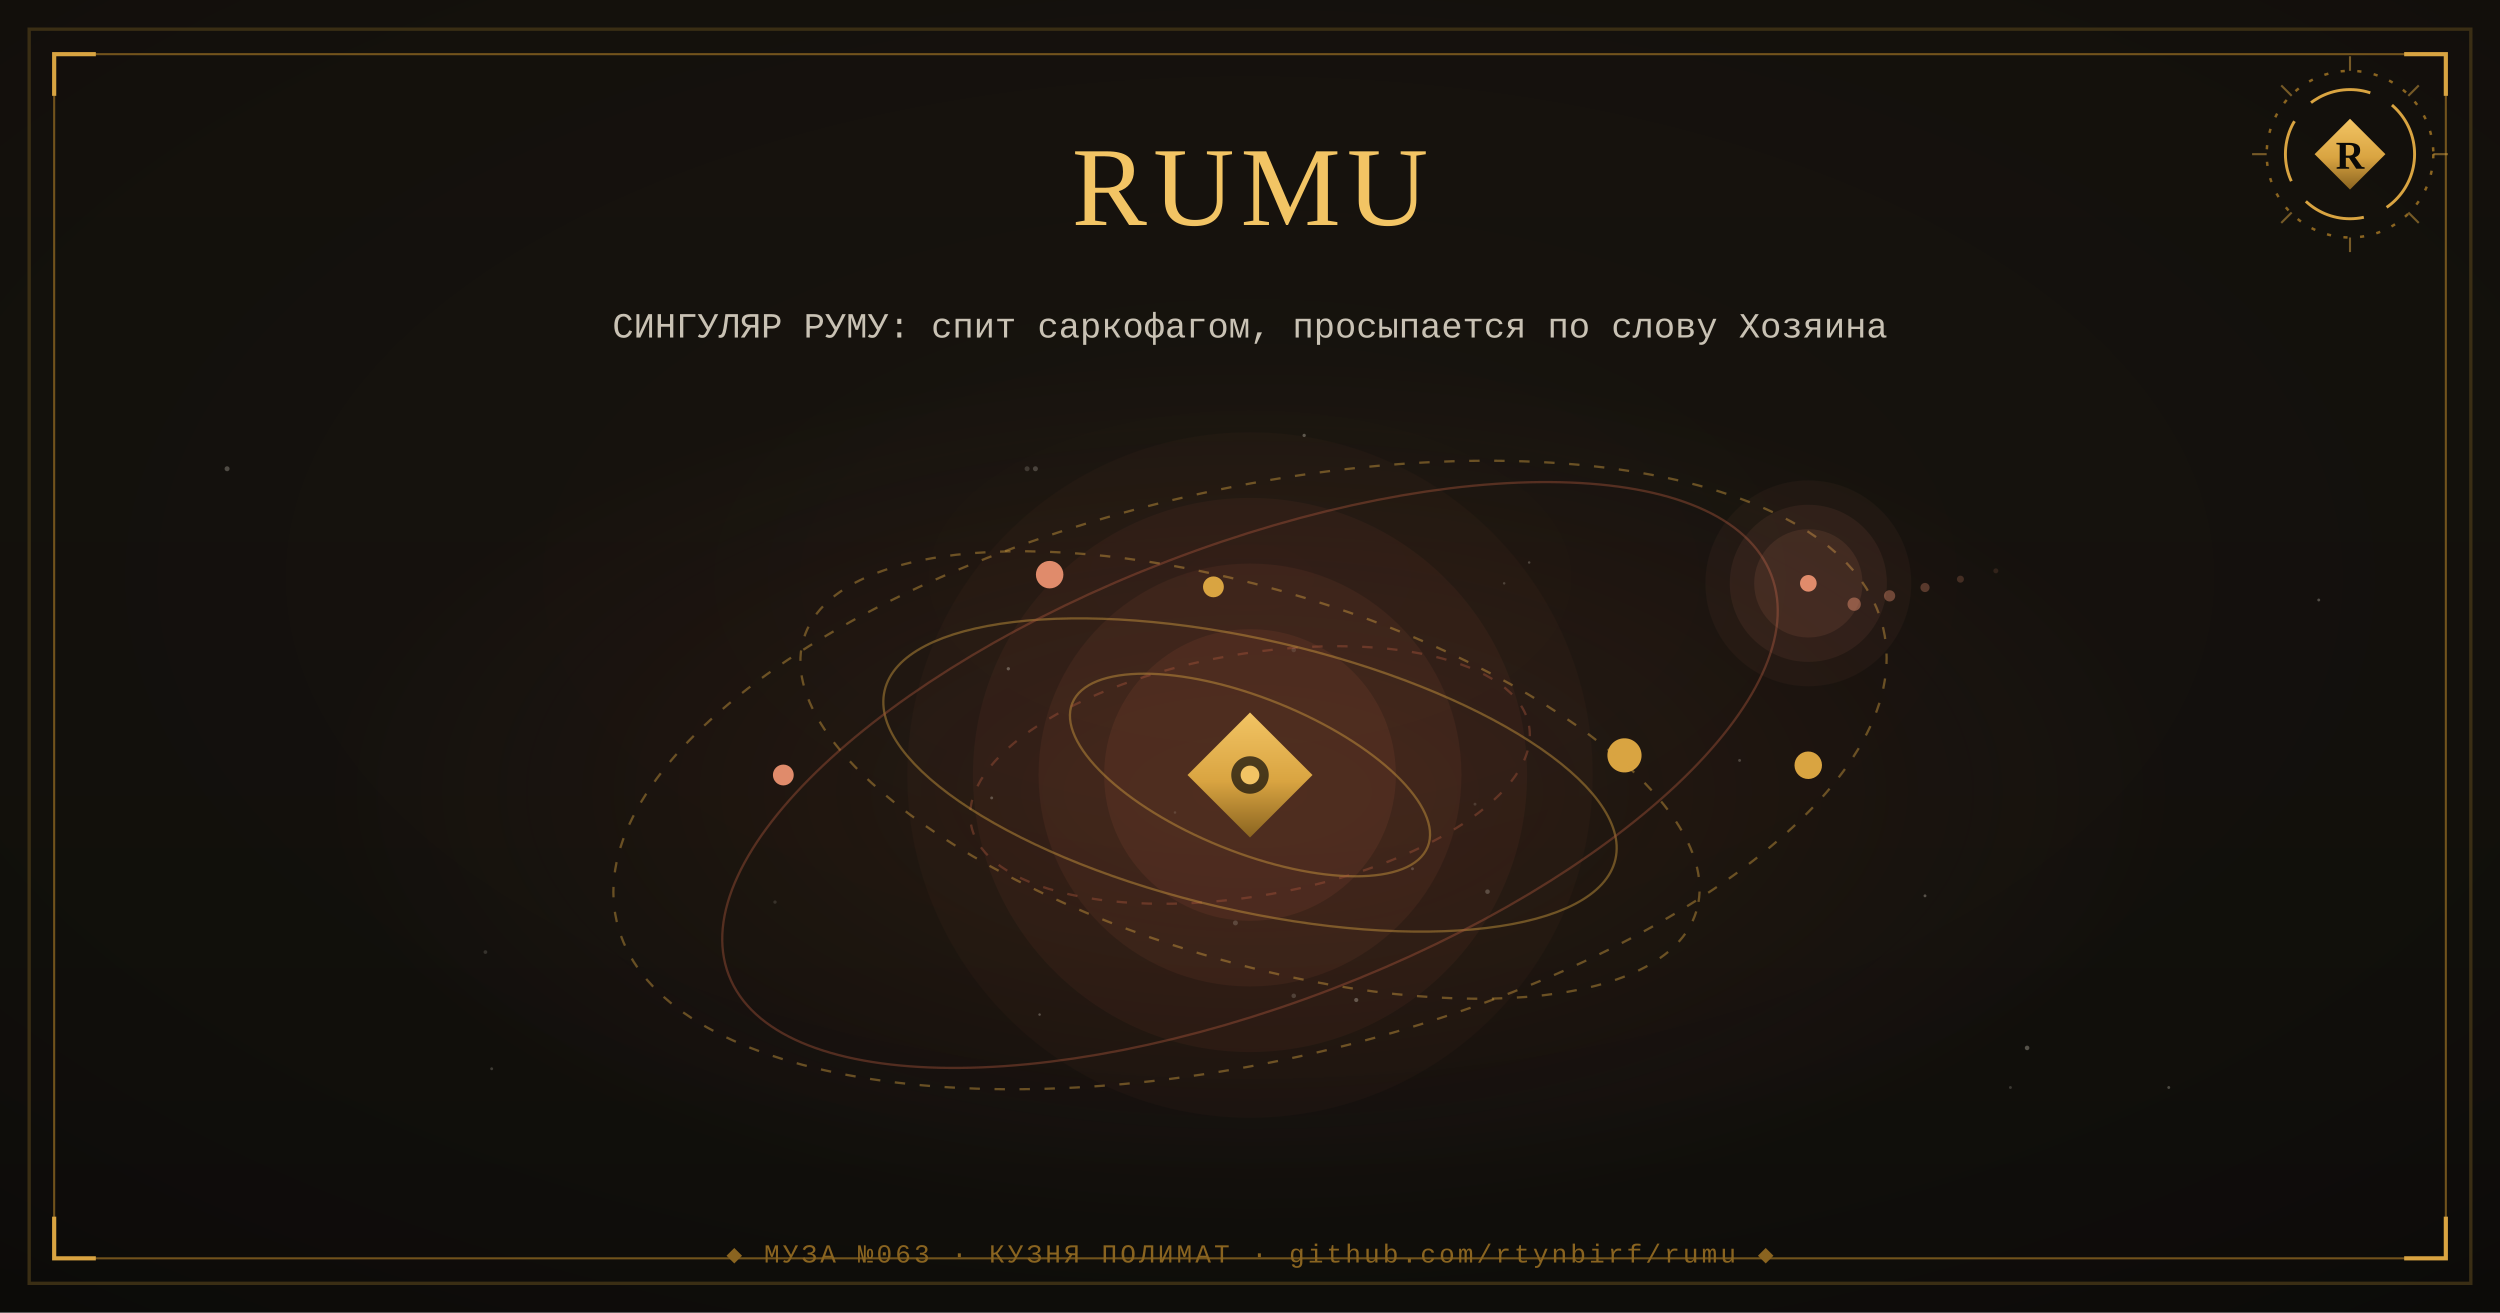
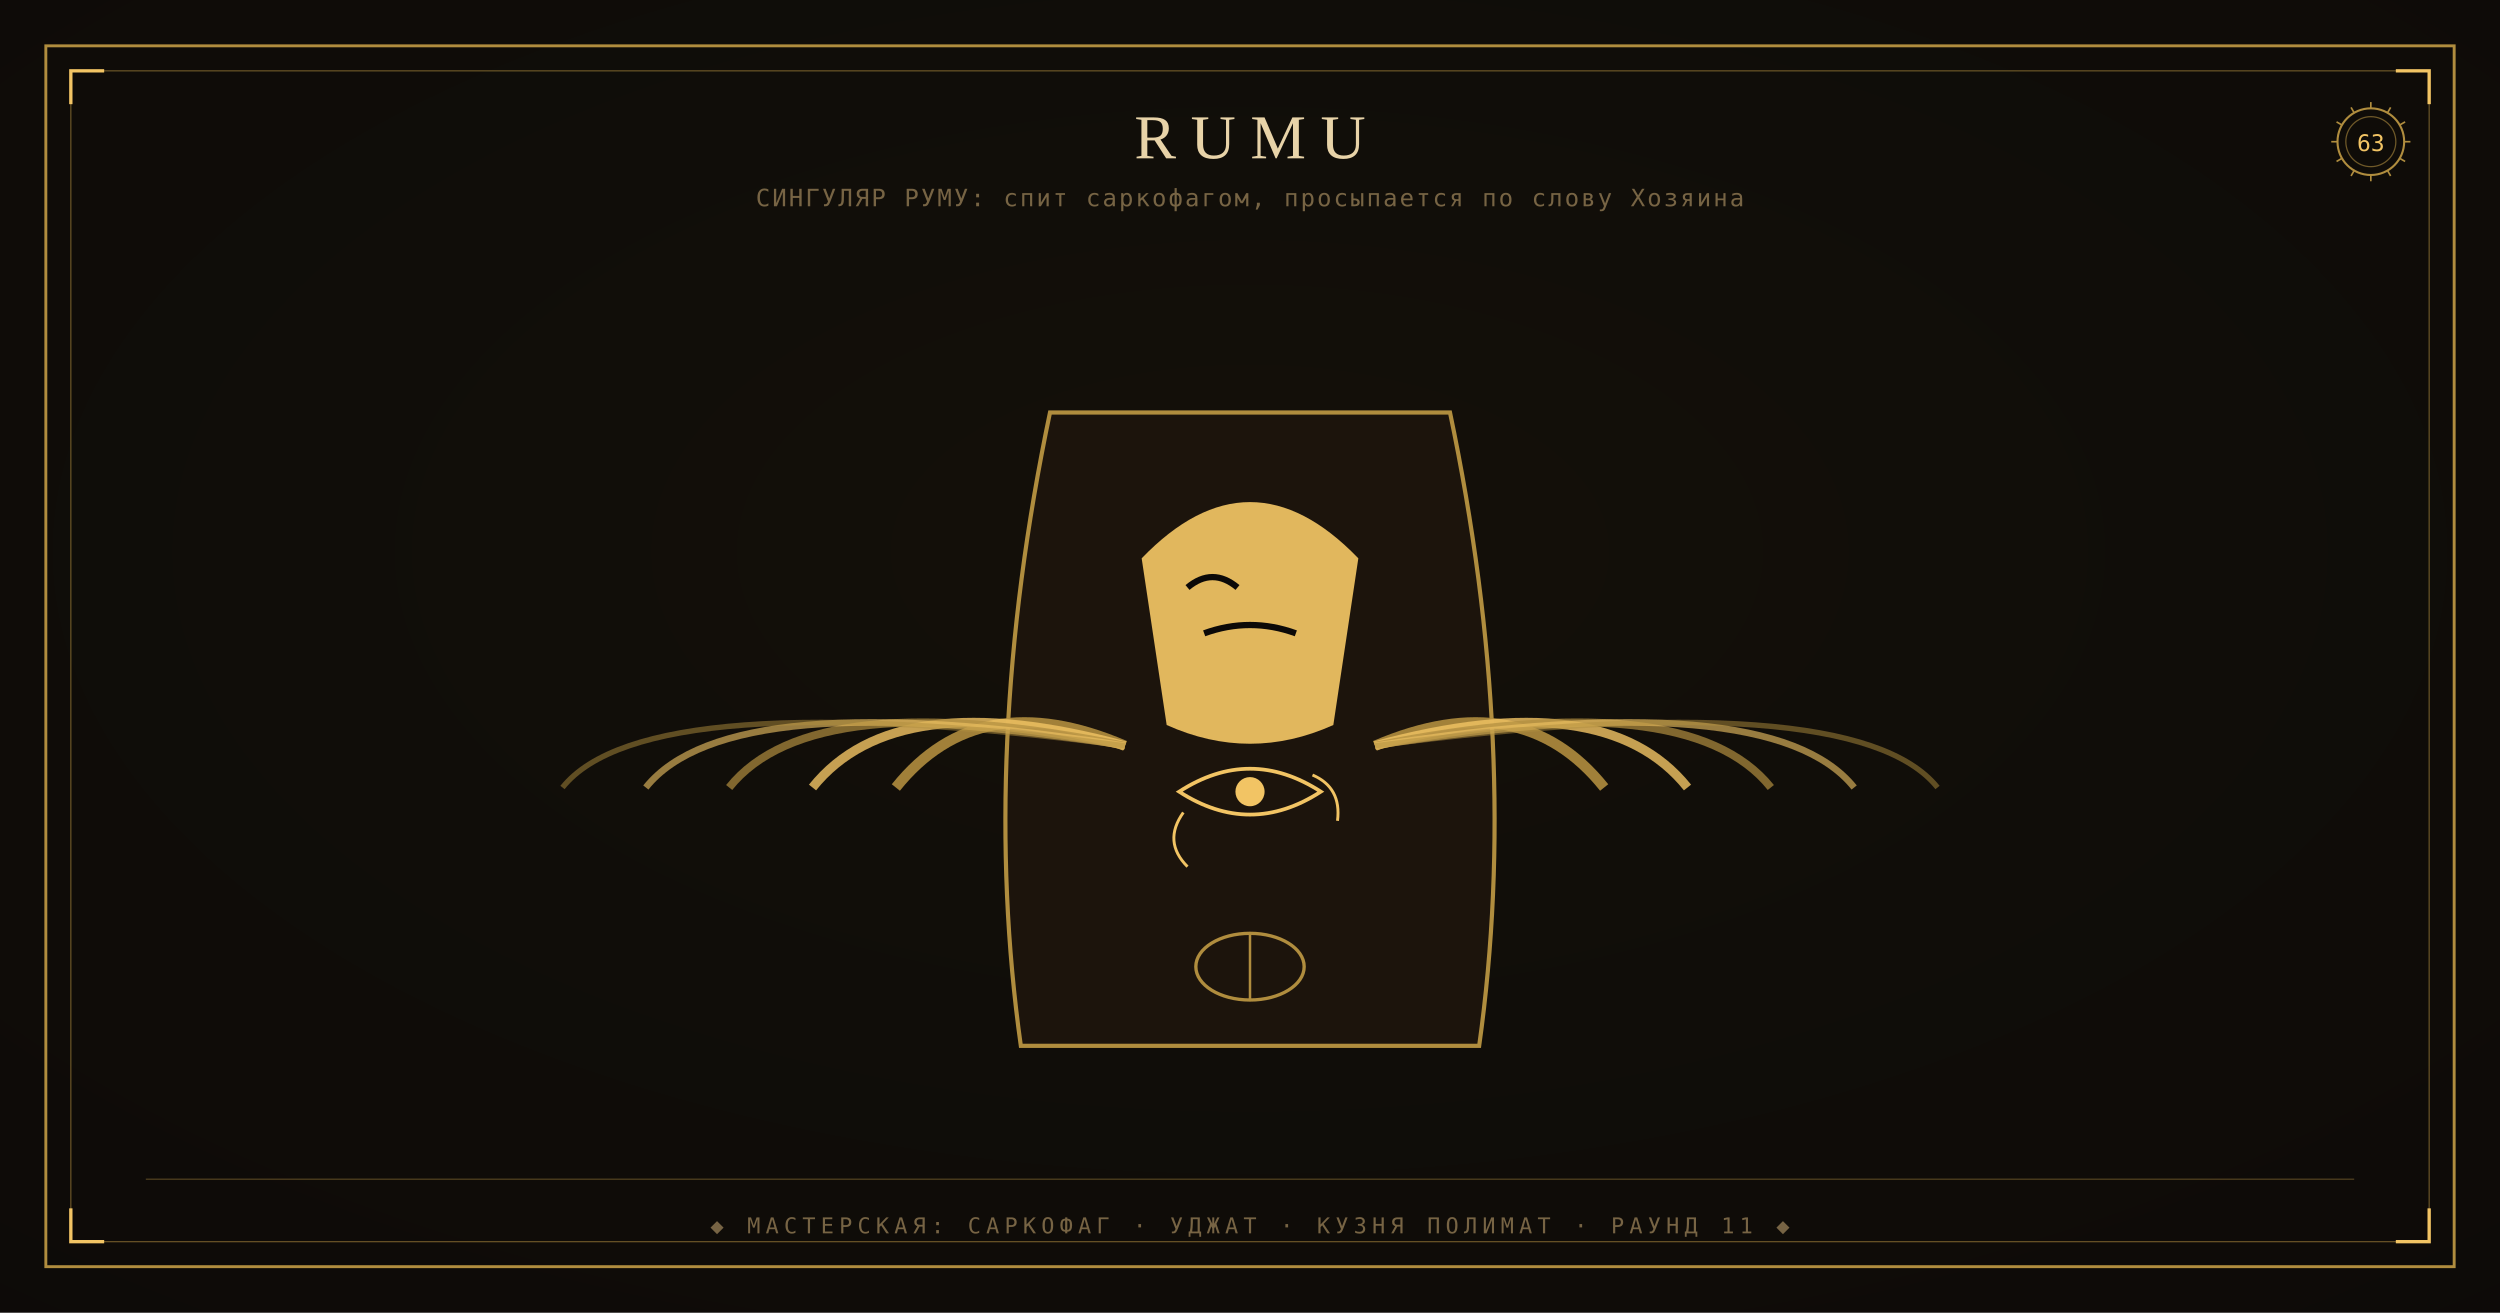
<svg xmlns="http://www.w3.org/2000/svg" viewBox="0 0 1200 630" width="1200" height="630">
-   <defs>
-     <linearGradient id="bg" x1="0" y1="0" x2="0" y2="1">
-       <stop offset="0" stop-color="#17120C" />
-       <stop offset="0.55" stop-color="#12100C" />
-       <stop offset="1" stop-color="#0B0A08" />
-     </linearGradient>
-     <linearGradient id="gGold" x1="0" y1="0" x2="0" y2="1">
-       <stop offset="0" stop-color="#F2C464" />
-       <stop offset="0.55" stop-color="#D9A441" />
-       <stop offset="1" stop-color="#8A6420" />
-     </linearGradient>
-     <linearGradient id="gGoldX" x1="0" y1="0" x2="1" y2="0">
-       <stop offset="0" stop-color="#8A6420" stop-opacity="0" />
-       <stop offset="0.5" stop-color="#F2C464" />
-       <stop offset="1" stop-color="#8A6420" stop-opacity="0" />
-     </linearGradient>
-     <radialGradient id="gVig" cx="0.5" cy="0.44" r="0.85">
-       <stop offset="0" stop-color="#1C1610" />
-       <stop offset="0.6" stop-color="#12100C" />
-       <stop offset="1" stop-color="#0B0A08" />
-     </radialGradient>
-     <radialGradient id="gMood" cx="0.5" cy="0.5" r="0.5">
-       <stop offset="0" stop-color="#A8543A" stop-opacity="0.13" />
-       <stop offset="1" stop-color="#A8543A" stop-opacity="0" />
-     </radialGradient>
-   </defs>
-   <rect width="1200" height="630" fill="url(#bg)" />
-   <rect width="1200" height="630" fill="url(#gVig)" opacity="0.6" />
-   <rect x="150" y="170" width="900" height="420" fill="url(#gMood)" />
-   <rect x="14" y="14" width="1172" height="602" fill="none" stroke="#3A2E14" stroke-width="1.6" />
-   <rect x="26" y="26" width="1148" height="578" fill="none" stroke="#8A6420" stroke-width="1" opacity="0.8" />
-   <path d="M 26 46 V 26 H 46" stroke="#D9A441" stroke-width="2" fill="none" />
-   <path d="M 1154 26 H 1174 V 46" stroke="#D9A441" stroke-width="2" fill="none" />
-   <path d="M 1174 584 V 604 H 1154" stroke="#D9A441" stroke-width="2" fill="none" />
-   <path d="M 46 604 H 26 V 584" stroke="#D9A441" stroke-width="2" fill="none" />
-   <text x="600" y="108" text-anchor="middle" font-family="Georgia, 'Times New Roman', serif" font-size="54" fill="#F2C464" letter-spacing="3">RUMU</text>
-   <line x1="240" y1="132" x2="960" y2="132" stroke="url(#gGoldX)" stroke-width="2" />
-   <text x="600" y="162" text-anchor="middle" font-family="'Courier New', monospace" font-size="17" fill="#C9C2B4">СИНГУЛЯР РУМУ: спит саркофагом, просыпается по слову Хозяина</text>
-   <circle cx="600.0" cy="372.0" r="164.5" fill="#A8543A" opacity="0.045" />
-   <circle cx="600.0" cy="372.0" r="133.0" fill="#A8543A" opacity="0.075" />
-   <circle cx="600.0" cy="372.0" r="101.5" fill="#A8543A" opacity="0.105" />
-   <circle cx="600.0" cy="372.0" r="70.0" fill="#A8543A" opacity="0.135" />
-   <g transform="rotate(22 600 372)">
-     <ellipse cx="600" cy="372" rx="92" ry="37" fill="none" stroke="#D9A441" stroke-width="1.1" opacity="0.42" />
-     <g transform="rotate(237 600 372)">
-       <circle cx="692" cy="372" r="5.0" fill="#D9A441">
-         <animateTransform attributeName="transform" type="rotate" from="0 600 372" to="360 600 372" dur="21s" repeatCount="indefinite" />
-       </circle>
+   <rect width="1200" height="630" fill="#0B0908" />
+   <radialGradient id="vig63" cx="0.5" cy="0.42" r="0.95">
+     <stop offset="0" stop-color="#151009" />
+     <stop offset="1" stop-color="#0B0908" />
+   </radialGradient>
+   <rect width="1200" height="630" fill="url(#vig63)" opacity="0.9" />
+   <rect x="22" y="22" width="1156" height="586" fill="none" stroke="#B08D3E" stroke-width="1.4" />
+   <rect x="34" y="34" width="1132" height="562" fill="none" stroke="#B08D3E" stroke-width="0.6" opacity="0.55" />
+   <path d="M 34 50 L 34 34 L 50 34" fill="none" stroke="#F2C464" stroke-width="1.6" />
+   <path d="M 1166 50 L 1166 34 L 1150 34" fill="none" stroke="#F2C464" stroke-width="1.6" />
+   <path d="M 34 580 L 34 596 L 50 596" fill="none" stroke="#F2C464" stroke-width="1.6" />
+   <path d="M 1166 580 L 1166 596 L 1150 596" fill="none" stroke="#F2C464" stroke-width="1.6" />
+   <text x="600.0" y="76" text-anchor="middle" font-family="Georgia, 'Times New Roman', serif" font-size="30" fill="#E8D3A8" letter-spacing="7">RUMU</text>
+   <text x="600.0" y="99" text-anchor="middle" font-family="'Cascadia Mono', ui-monospace, Consolas, monospace" font-size="11.5" fill="#776444" letter-spacing="1">СИНГУЛЯР РУМУ: спит саркофагом, просыпается по слову Хозяина</text>
+   <g transform="translate(1138,68)">
+     <circle r="16" fill="none" stroke="#B08D3E" stroke-width="1" />
+     <circle r="12" fill="none" stroke="#B08D3E" stroke-width="0.6" opacity="0.6" />
+     <text y="4.5" text-anchor="middle" font-family="'Cascadia Mono', ui-monospace, Consolas, monospace" font-size="11" fill="#F2C464">63</text>
+     <g stroke="#B08D3E" stroke-width="0.8">
+       <line x1="0" y1="-19" x2="0" y2="-16" transform="rotate(0)" />
+       <line x1="0" y1="-19" x2="0" y2="-16" transform="rotate(30)" />
+       <line x1="0" y1="-19" x2="0" y2="-16" transform="rotate(60)" />
+       <line x1="0" y1="-19" x2="0" y2="-16" transform="rotate(90)" />
+       <line x1="0" y1="-19" x2="0" y2="-16" transform="rotate(120)" />
+       <line x1="0" y1="-19" x2="0" y2="-16" transform="rotate(150)" />
+       <line x1="0" y1="-19" x2="0" y2="-16" transform="rotate(180)" />
+       <line x1="0" y1="-19" x2="0" y2="-16" transform="rotate(210)" />
+       <line x1="0" y1="-19" x2="0" y2="-16" transform="rotate(240)" />
+       <line x1="0" y1="-19" x2="0" y2="-16" transform="rotate(270)" />
+       <line x1="0" y1="-19" x2="0" y2="-16" transform="rotate(300)" />
+       <line x1="0" y1="-19" x2="0" y2="-16" transform="rotate(330)" />
    </g>
  </g>
-   <g transform="rotate(-10 600 372)">
-     <ellipse cx="600" cy="372" rx="136" ry="58" fill="none" stroke="#A8543A" stroke-width="1.1" opacity="0.42" stroke-dasharray="5 7" />
-     <g transform="rotate(235 600 372)">
-       <circle cx="736" cy="372" r="6.6" fill="#E08B6B">
-         <animateTransform attributeName="transform" type="rotate" from="0 600 372" to="360 600 372" dur="21s" repeatCount="indefinite" />
-       </circle>
-     </g>
+   <line x1="70" y1="566" x2="1130" y2="566" stroke="#B08D3E" stroke-width="0.5" opacity="0.5" />
+   <text x="600.0" y="592" text-anchor="middle" font-family="'Cascadia Mono', ui-monospace, Consolas, monospace" font-size="10.5" fill="#776444" letter-spacing="2.5">◆ МАСТЕРСКАЯ: САРКОФАГ · УДЖАТ · КУЗНЯ ПОЛИМАТ · РАУНД 11 ◆</text>
+   <clipPath id="clip63">
+     <rect x="70" y="118" width="1060" height="404" />
+   </clipPath>
+   <g clip-path="url(#clip63)">
+     <path d="M 490.0 502 Q 470.0 360 504.0 198 L 696.0 198 Q 730.0 360 710.0 502 Z" fill="#1C140C" stroke="#B08D3E" stroke-width="2" />
+     <path d="M 548.0 268 Q 600.0 214 652.0 268 L 640.0 348 Q 600.0 366 560.0 348 Z" fill="#F2C464" opacity="0.92" />
+     <path d="M 570.0 282 q 12 -10 24 0" fill="none" stroke="#0B0908" stroke-width="3" />
+     <path d="M 578.0 304 q 22 -8 44 0" fill="none" stroke="#0B0908" stroke-width="3" />
+     <path d="M 540.0 358 Q 470.0 328 430.0 378" fill="none" stroke="#B08D3E" stroke-width="5.0" opacity="0.90" />
+     <path d="M 540.0 358 Q 430.0 328 390.0 378" fill="none" stroke="#F2C464" stroke-width="4.4" opacity="0.80" />
+     <path d="M 540.0 358 Q 390.0 328 350.0 378" fill="none" stroke="#B08D3E" stroke-width="3.8" opacity="0.70" />
+     <path d="M 540.0 358 Q 350.0 328 310.0 378" fill="none" stroke="#F2C464" stroke-width="3.2" opacity="0.60" />
+     <path d="M 540.0 358 Q 310.0 328 270.0 378" fill="none" stroke="#B08D3E" stroke-width="2.6" opacity="0.50" />
+     <path d="M 660.0 358 Q 730.0 328 770.0 378" fill="none" stroke="#B08D3E" stroke-width="5.0" opacity="0.90" />
+     <path d="M 660.0 358 Q 770.0 328 810.0 378" fill="none" stroke="#F2C464" stroke-width="4.4" opacity="0.80" />
+     <path d="M 660.0 358 Q 810.0 328 850.0 378" fill="none" stroke="#B08D3E" stroke-width="3.8" opacity="0.70" />
+     <path d="M 660.0 358 Q 850.0 328 890.0 378" fill="none" stroke="#F2C464" stroke-width="3.2" opacity="0.60" />
+     <path d="M 660.0 358 Q 890.0 328 930.0 378" fill="none" stroke="#B08D3E" stroke-width="2.6" opacity="0.50" />
+     <path d="M 566.0 380.0 q 34 -22 68 0 q -34 22 -68 0 Z" fill="none" stroke="#F2C464" stroke-width="1.8" />
+     <circle cx="600.0" cy="380.0" r="7" fill="#F2C464" />
+     <path d="M 630.0 372 q 14 6 12 22" fill="none" stroke="#F2C464" stroke-width="1.4" />
+     <path d="M 568.0 390 q -10 14 2 26" fill="none" stroke="#F2C464" stroke-width="1.4" />
+     <ellipse cx="600.0" cy="464" rx="26" ry="16" fill="none" stroke="#B08D3E" stroke-width="1.6" />
+     <line x1="600.0" y1="448" x2="600.0" y2="480" stroke="#B08D3E" stroke-width="1.2" />
  </g>
-   <g transform="rotate(13 600 372)">
-     <ellipse cx="600" cy="372" rx="180" ry="65" fill="none" stroke="#D9A441" stroke-width="1.1" opacity="0.42" />
-     <g transform="rotate(344 600 372)">
-       <circle cx="780" cy="372" r="8.2" fill="#D9A441">
-         <animateTransform attributeName="transform" type="rotate" from="0 600 372" to="360 600 372" dur="16s" repeatCount="indefinite" />
-       </circle>
-     </g>
-   </g>
-   <g transform="rotate(17 600 372)">
-     <ellipse cx="600" cy="372" rx="224" ry="89" fill="none" stroke="#D9A441" stroke-width="1.1" opacity="0.42" stroke-dasharray="5 7" />
-     <g transform="rotate(163 600 372)">
-       <circle cx="824" cy="372" r="5.0" fill="#E08B6B">
-         <animateTransform attributeName="transform" type="rotate" from="0 600 372" to="360 600 372" dur="14s" repeatCount="indefinite" />
-       </circle>
-     </g>
-   </g>
-   <g transform="rotate(-21 600 372)">
-     <ellipse cx="600" cy="372" rx="268" ry="110" fill="none" stroke="#A8543A" stroke-width="1.1" opacity="0.42" />
-     <g transform="rotate(20 600 372)">
-       <circle cx="868" cy="372" r="6.6" fill="#D9A441">
-         <animateTransform attributeName="transform" type="rotate" from="0 600 372" to="360 600 372" dur="15s" repeatCount="indefinite" />
-       </circle>
-     </g>
-   </g>
-   <g transform="rotate(-13 600 372)">
-     <ellipse cx="600" cy="372" rx="312" ry="137" fill="none" stroke="#D9A441" stroke-width="1.1" opacity="0.42" stroke-dasharray="5 7" />
-     <g transform="rotate(85 600 372)">
-       <circle cx="912" cy="372" r="8.2" fill="#E08B6B">
-         <animateTransform attributeName="transform" type="rotate" from="0 600 372" to="360 600 372" dur="20s" repeatCount="indefinite" />
-       </circle>
-     </g>
-   </g>
-   <path d="M 600 342 L 630 372 L 600 402 L 570 372 Z" fill="url(#gGold)" />
-   <circle cx="600" cy="372" r="9" fill="#0B0A08" opacity="0.7" />
-   <circle cx="600" cy="372" r="4.5" fill="#F2C464" />
-   <circle cx="868.0" cy="280.0" r="49.4" fill="#E08B6B" opacity="0.045" />
-   <circle cx="868.0" cy="280.0" r="37.7" fill="#E08B6B" opacity="0.075" />
-   <circle cx="868.0" cy="280.0" r="26.0" fill="#E08B6B" opacity="0.105" />
-   <circle cx="868" cy="280" r="4" fill="#E08B6B" />
-   <circle cx="890" cy="290" r="3.2" fill="#E08B6B" opacity="0.50" />
-   <circle cx="907" cy="286" r="2.7" fill="#E08B6B" opacity="0.41" />
-   <circle cx="924" cy="282" r="2.2" fill="#E08B6B" opacity="0.32" />
-   <circle cx="941" cy="278" r="1.7" fill="#E08B6B" opacity="0.23" />
-   <circle cx="958" cy="274" r="1.2" fill="#E08B6B" opacity="0.14" />
-   <circle cx="621" cy="478" r="1.1" fill="#C9C2B4" opacity="0.22" />
-   <circle cx="484" cy="321" r="0.8" fill="#C9C2B4" opacity="0.38" />
-   <circle cx="621" cy="312" r="1.1" fill="#C9C2B4" opacity="0.15" />
-   <circle cx="734" cy="270" r="0.6" fill="#C9C2B4" opacity="0.28" />
-   <circle cx="651" cy="480" r="1.0" fill="#C9C2B4" opacity="0.36" />
-   <circle cx="593" cy="443" r="1.2" fill="#C9C2B4" opacity="0.23" />
-   <circle cx="493" cy="225" r="1.2" fill="#C9C2B4" opacity="0.21" />
-   <circle cx="109" cy="225" r="1.2" fill="#C9C2B4" opacity="0.33" />
-   <circle cx="1041" cy="522" r="0.7" fill="#C9C2B4" opacity="0.33" />
-   <circle cx="476" cy="383" r="0.7" fill="#C9C2B4" opacity="0.33" />
-   <circle cx="626" cy="209" r="0.8" fill="#C9C2B4" opacity="0.38" />
-   <circle cx="678" cy="417" r="0.7" fill="#C9C2B4" opacity="0.24" />
-   <circle cx="965" cy="522" r="0.7" fill="#C9C2B4" opacity="0.23" />
-   <circle cx="236" cy="513" r="0.7" fill="#C9C2B4" opacity="0.25" />
-   <circle cx="499" cy="487" r="0.6" fill="#C9C2B4" opacity="0.35" />
-   <circle cx="497" cy="225" r="1.2" fill="#C9C2B4" opacity="0.27" />
-   <circle cx="372" cy="433" r="0.8" fill="#C9C2B4" opacity="0.17" />
-   <circle cx="835" cy="365" r="0.7" fill="#C9C2B4" opacity="0.28" />
-   <circle cx="973" cy="503" r="1.1" fill="#C9C2B4" opacity="0.37" />
-   <circle cx="564" cy="390" r="0.6" fill="#C9C2B4" opacity="0.17" />
-   <circle cx="233" cy="457" r="0.9" fill="#C9C2B4" opacity="0.19" />
-   <circle cx="714" cy="428" r="1.1" fill="#C9C2B4" opacity="0.29" />
-   <circle cx="722" cy="280" r="0.6" fill="#C9C2B4" opacity="0.24" />
-   <circle cx="924" cy="430" r="0.7" fill="#C9C2B4" opacity="0.36" />
-   <circle cx="708" cy="386" r="0.7" fill="#C9C2B4" opacity="0.18" />
-   <circle cx="1113" cy="288" r="0.7" fill="#C9C2B4" opacity="0.34" />
-   <circle cx="1128" cy="74" r="40" fill="none" stroke="#8A6420" stroke-width="1.2" stroke-dasharray="2 6" />
-   <circle cx="1128" cy="74" r="31" fill="none" stroke="#D9A441" stroke-width="1.4" stroke-dasharray="30 12" />
-   <line x1="1128" y1="34" x2="1128" y2="27" stroke="#D9A441" stroke-width="1" opacity="0.5" />
-   <line x1="1156" y1="46" x2="1161" y2="41" stroke="#D9A441" stroke-width="1" opacity="0.5" />
-   <line x1="1168" y1="74" x2="1175" y2="74" stroke="#D9A441" stroke-width="1" opacity="0.5" />
-   <line x1="1156" y1="102" x2="1161" y2="107" stroke="#D9A441" stroke-width="1" opacity="0.5" />
-   <line x1="1128" y1="114" x2="1128" y2="121" stroke="#D9A441" stroke-width="1" opacity="0.5" />
-   <line x1="1100" y1="102" x2="1095" y2="107" stroke="#D9A441" stroke-width="1" opacity="0.5" />
-   <line x1="1088" y1="74" x2="1081" y2="74" stroke="#D9A441" stroke-width="1" opacity="0.5" />
-   <line x1="1100" y1="46" x2="1095" y2="41" stroke="#D9A441" stroke-width="1" opacity="0.5" />
-   <path d="M 1128 57 L 1145 74 L 1128 91 L 1111 74 Z" fill="url(#gGold)" />
-   <text x="1128" y="81" text-anchor="middle" font-family="Georgia, 'Times New Roman', serif" font-size="19" fill="#0B0A08" font-weight="bold">R</text>
-   <text x="600" y="606" text-anchor="middle" font-family="'Courier New', monospace" font-size="12.5" fill="#8A6420" letter-spacing="1.5">◆ МУЗА №063 · КУЗНЯ ПОЛИМАТ · github.com/rtynbirf/rumu ◆</text>
</svg>
